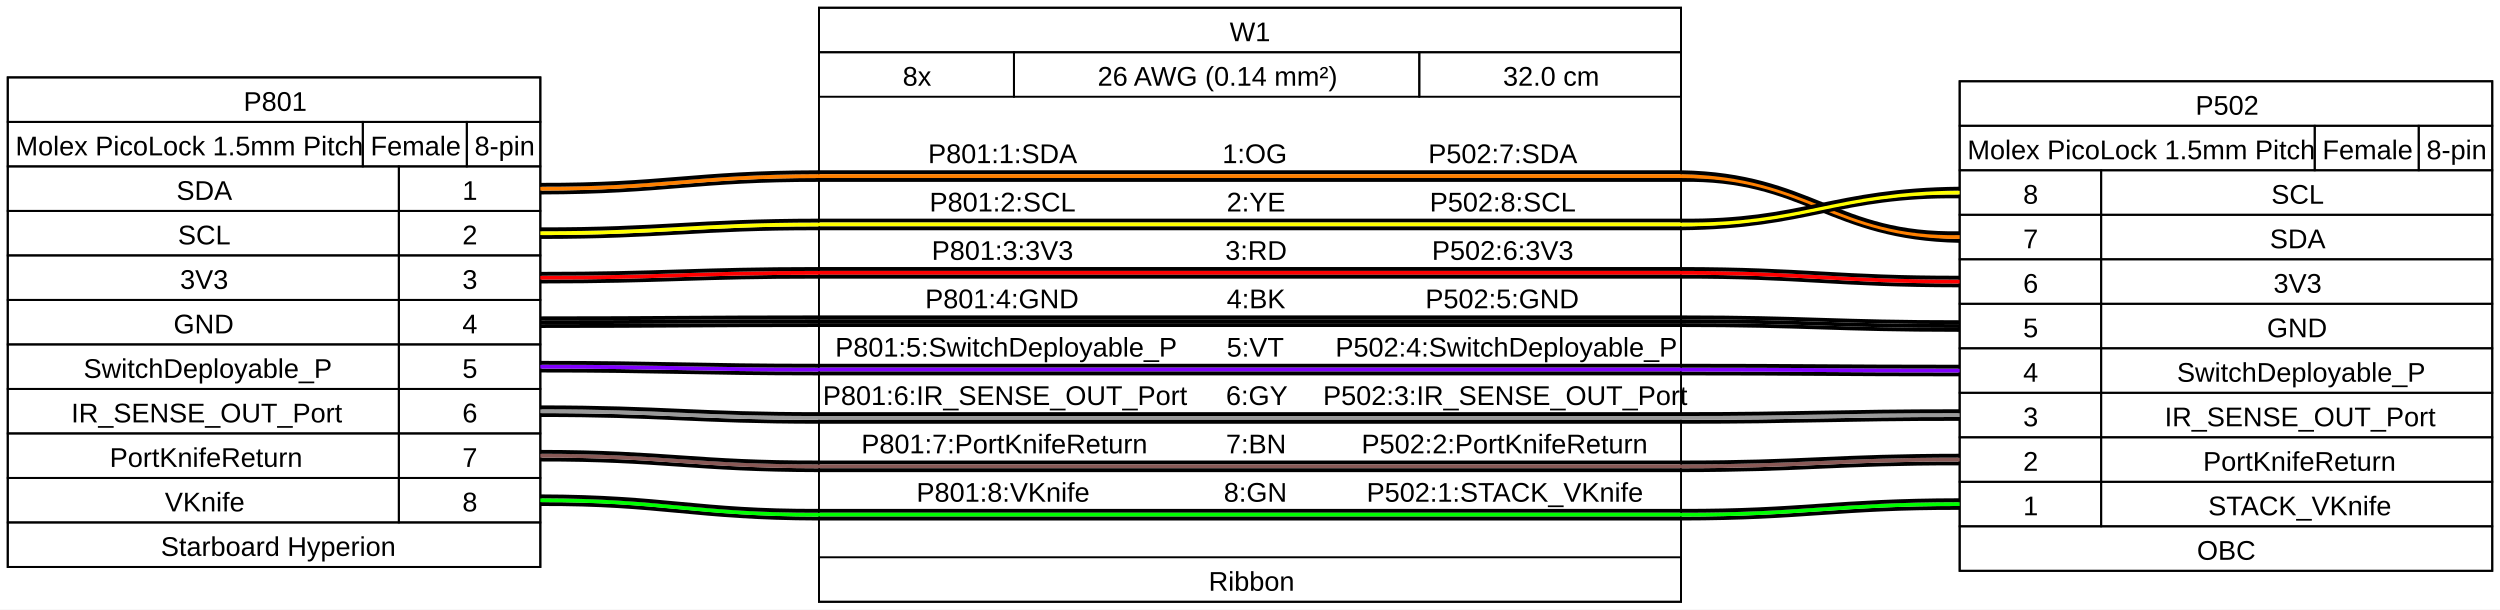
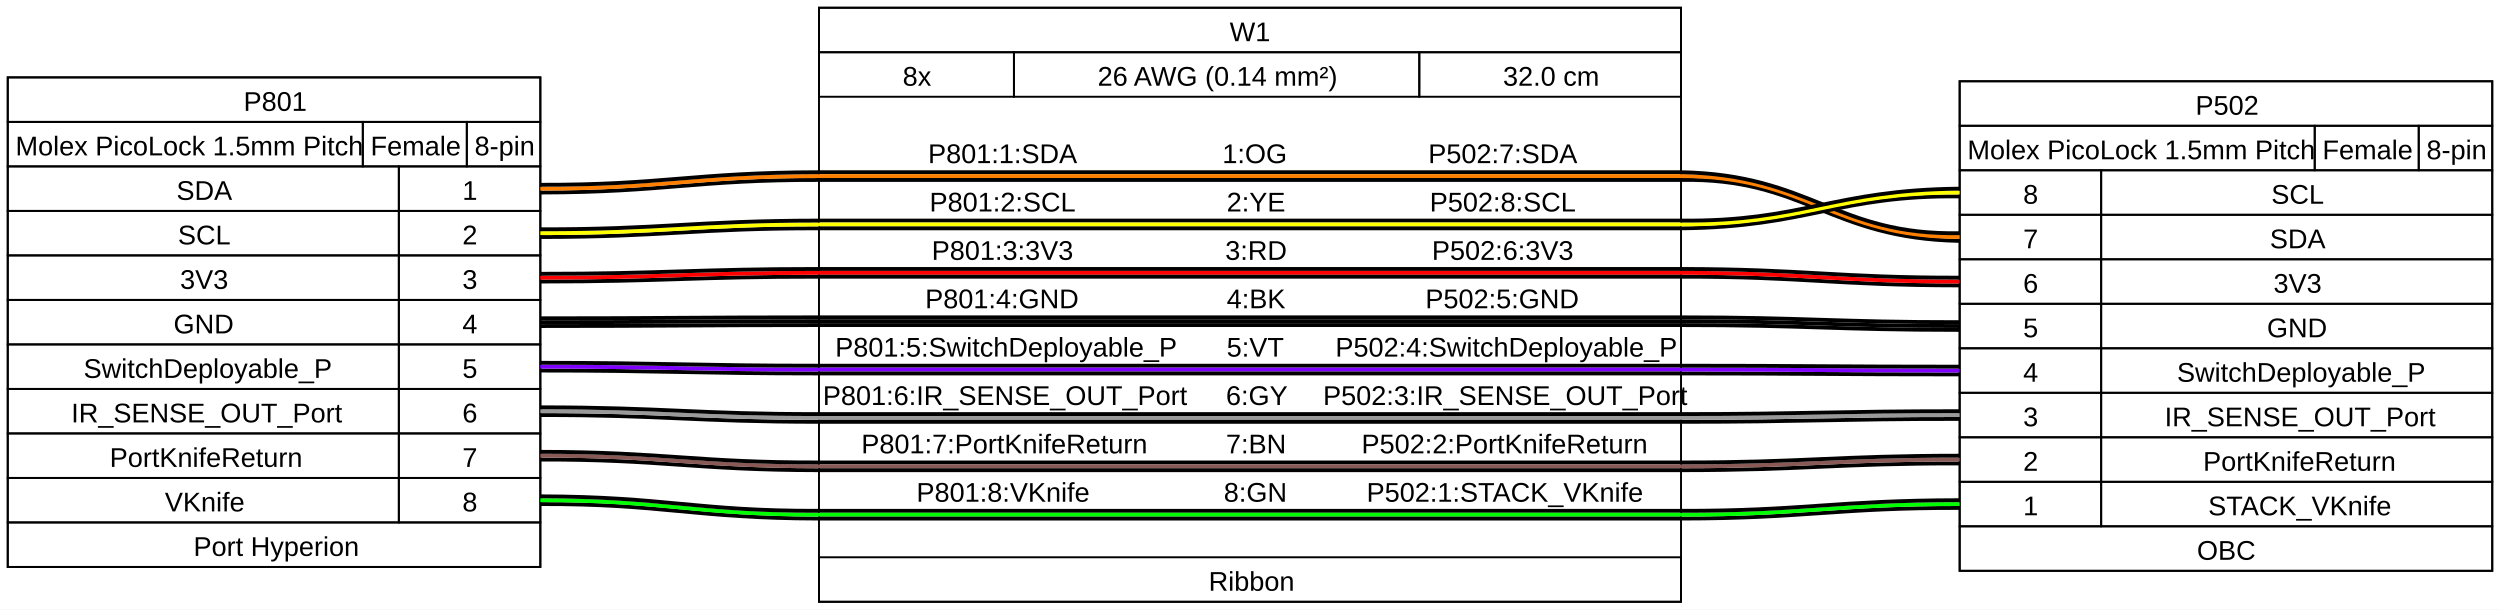
<svg xmlns="http://www.w3.org/2000/svg" width="1292pt" height="315pt" viewBox="0.00 0.00 1292.00 315.00">
  <g id="graph0" class="graph" transform="scale(1 1) rotate(0) translate(4 311)">
    <polygon fill="#ffffff" stroke="none" points="-4,4 -4,-311 1288,-311 1288,4 -4,4" />
    <g id="node1" class="node">
      <polygon fill="#ffffff" stroke="black" points="275.25,-271 0,-271 0,-18 275.25,-18 275.25,-271" />
      <polygon fill="none" stroke="black" points="0,-248 0,-271 275.25,-271 275.25,-248 0,-248" />
      <text xml:space="preserve" text-anchor="start" x="121.88" y="-253.7" font-family="arial" font-size="14.00">P801</text>
      <polygon fill="none" stroke="black" points="0,-225 0,-248 183.5,-248 183.5,-225 0,-225" />
      <text xml:space="preserve" text-anchor="start" x="4" y="-230.7" font-family="arial" font-size="14.00">Molex PicoLock 1.5mm Pitch</text>
      <polygon fill="none" stroke="black" points="183.5,-225 183.5,-248 237.25,-248 237.25,-225 183.5,-225" />
      <text xml:space="preserve" text-anchor="start" x="187.5" y="-230.7" font-family="arial" font-size="14.00">Female</text>
      <polygon fill="none" stroke="black" points="237.25,-225 237.25,-248 275.25,-248 275.25,-225 237.25,-225" />
      <text xml:space="preserve" text-anchor="start" x="241.25" y="-230.7" font-family="arial" font-size="14.00">8-pin</text>
      <polygon fill="none" stroke="black" points="0,-202 0,-225 202.12,-225 202.12,-202 0,-202" />
      <text xml:space="preserve" text-anchor="start" x="87.19" y="-207.7" font-family="arial" font-size="14.00">SDA</text>
      <polygon fill="none" stroke="black" points="202.12,-202 202.12,-225 275.25,-225 275.25,-202 202.12,-202" />
      <text xml:space="preserve" text-anchor="start" x="234.94" y="-207.7" font-family="arial" font-size="14.00">1</text>
      <polygon fill="none" stroke="black" points="0,-179 0,-202 202.12,-202 202.12,-179 0,-179" />
      <text xml:space="preserve" text-anchor="start" x="87.94" y="-184.7" font-family="arial" font-size="14.00">SCL</text>
      <polygon fill="none" stroke="black" points="202.12,-179 202.12,-202 275.25,-202 275.25,-179 202.12,-179" />
      <text xml:space="preserve" text-anchor="start" x="234.94" y="-184.7" font-family="arial" font-size="14.00">2</text>
      <polygon fill="none" stroke="black" points="0,-156 0,-179 202.12,-179 202.12,-156 0,-156" />
      <text xml:space="preserve" text-anchor="start" x="89.06" y="-161.7" font-family="arial" font-size="14.00">3V3</text>
      <polygon fill="none" stroke="black" points="202.12,-156 202.12,-179 275.25,-179 275.25,-156 202.12,-156" />
      <text xml:space="preserve" text-anchor="start" x="234.94" y="-161.7" font-family="arial" font-size="14.00">3</text>
      <polygon fill="none" stroke="black" points="0,-133 0,-156 202.12,-156 202.12,-133 0,-133" />
      <text xml:space="preserve" text-anchor="start" x="85.69" y="-138.7" font-family="arial" font-size="14.00">GND</text>
      <polygon fill="none" stroke="black" points="202.12,-133 202.12,-156 275.25,-156 275.25,-133 202.12,-133" />
      <text xml:space="preserve" text-anchor="start" x="234.94" y="-138.7" font-family="arial" font-size="14.00">4</text>
      <polygon fill="none" stroke="black" points="0,-110 0,-133 202.12,-133 202.12,-110 0,-110" />
      <text xml:space="preserve" text-anchor="start" x="39.19" y="-115.7" font-family="arial" font-size="14.00">SwitchDeployable_P</text>
      <polygon fill="none" stroke="black" points="202.12,-110 202.12,-133 275.25,-133 275.25,-110 202.12,-110" />
      <text xml:space="preserve" text-anchor="start" x="234.94" y="-115.7" font-family="arial" font-size="14.00">5</text>
      <polygon fill="none" stroke="black" points="0,-87 0,-110 202.12,-110 202.12,-87 0,-87" />
      <text xml:space="preserve" text-anchor="start" x="32.81" y="-92.7" font-family="arial" font-size="14.00">IR_SENSE_OUT_Port</text>
      <polygon fill="none" stroke="black" points="202.12,-87 202.12,-110 275.25,-110 275.25,-87 202.12,-87" />
      <text xml:space="preserve" text-anchor="start" x="234.94" y="-92.7" font-family="arial" font-size="14.00">6</text>
      <polygon fill="none" stroke="black" points="0,-64 0,-87 202.12,-87 202.12,-64 0,-64" />
      <text xml:space="preserve" text-anchor="start" x="52.69" y="-69.7" font-family="arial" font-size="14.00">PortKnifeReturn</text>
      <polygon fill="none" stroke="black" points="202.12,-64 202.12,-87 275.25,-87 275.25,-64 202.12,-64" />
      <text xml:space="preserve" text-anchor="start" x="234.94" y="-69.7" font-family="arial" font-size="14.00">7</text>
      <polygon fill="none" stroke="black" points="0,-41 0,-64 202.12,-64 202.12,-41 0,-41" />
      <text xml:space="preserve" text-anchor="start" x="81.19" y="-46.7" font-family="arial" font-size="14.00">VKnife</text>
      <polygon fill="none" stroke="black" points="202.12,-41 202.12,-64 275.25,-64 275.25,-41 202.12,-41" />
      <text xml:space="preserve" text-anchor="start" x="234.94" y="-46.7" font-family="arial" font-size="14.00">8</text>
      <polygon fill="none" stroke="black" points="0,-18 0,-41 275.25,-41 275.25,-18 0,-18" />
-       <text xml:space="preserve" text-anchor="start" x="79.12" y="-23.7" font-family="arial" font-size="14.00">Starboard Hyperion</text>
+       <text xml:space="preserve" text-anchor="start" x="96" y="-23.7" font-family="arial" font-size="14.00">Port Hyperion</text>
    </g>
    <g id="node3" class="node">
      <polygon fill="#ffffff" stroke="black" points="864.75,-307 419.25,-307 419.25,0 864.75,0 864.75,-307" />
      <polygon fill="none" stroke="black" points="419.25,-284 419.25,-307 864.75,-307 864.75,-284 419.25,-284" />
      <text xml:space="preserve" text-anchor="start" x="631.5" y="-289.7" font-family="arial" font-size="14.00">W1</text>
      <polygon fill="none" stroke="black" points="419.25,-261 419.25,-284 520,-284 520,-261 419.25,-261" />
      <text xml:space="preserve" text-anchor="start" x="462.5" y="-266.7" font-family="arial" font-size="14.00">8x</text>
      <polygon fill="none" stroke="black" points="520,-261 520,-284 729.5,-284 729.5,-261 520,-261" />
      <text xml:space="preserve" text-anchor="start" x="563.25" y="-266.7" font-family="arial" font-size="14.00">26 AWG (0.14 mm²)</text>
      <polygon fill="none" stroke="black" points="729.5,-261 729.5,-284 864.75,-284 864.75,-261 729.5,-261" />
      <text xml:space="preserve" text-anchor="start" x="772.75" y="-266.7" font-family="arial" font-size="14.00">32.0 cm</text>
      <text xml:space="preserve" text-anchor="start" x="510.88" y="-245.7" font-family="arial" font-size="14.00"> </text>
      <text xml:space="preserve" text-anchor="start" x="475.62" y="-226.7" font-family="arial" font-size="14.00">P801:1:SDA</text>
      <text xml:space="preserve" text-anchor="start" x="608.25" y="-226.7" font-family="arial" font-size="14.00">     1:OG    </text>
      <text xml:space="preserve" text-anchor="start" x="734.12" y="-226.7" font-family="arial" font-size="14.00">P502:7:SDA</text>
      <polygon fill="#000000" stroke="none" points="419.25,-221 419.25,-223 864.75,-223 864.75,-221 419.25,-221" />
      <polygon fill="#ff8000" stroke="none" points="419.25,-219 419.25,-221 864.75,-221 864.75,-219 419.25,-219" />
      <polygon fill="#000000" stroke="none" points="419.25,-217 419.25,-219 864.75,-219 864.75,-217 419.25,-217" />
      <text xml:space="preserve" text-anchor="start" x="476.38" y="-201.7" font-family="arial" font-size="14.00">P801:2:SCL</text>
      <text xml:space="preserve" text-anchor="start" x="610.5" y="-201.7" font-family="arial" font-size="14.00">     2:YE    </text>
      <text xml:space="preserve" text-anchor="start" x="734.88" y="-201.7" font-family="arial" font-size="14.00">P502:8:SCL</text>
      <polygon fill="#000000" stroke="none" points="419.25,-196 419.25,-198 864.75,-198 864.75,-196 419.25,-196" />
      <polygon fill="#ffff00" stroke="none" points="419.25,-194 419.25,-196 864.75,-196 864.75,-194 419.25,-194" />
      <polygon fill="#000000" stroke="none" points="419.25,-192 419.25,-194 864.75,-194 864.75,-192 419.25,-192" />
      <text xml:space="preserve" text-anchor="start" x="477.5" y="-176.7" font-family="arial" font-size="14.00">P801:3:3V3</text>
      <text xml:space="preserve" text-anchor="start" x="609.75" y="-176.7" font-family="arial" font-size="14.00">     3:RD    </text>
      <text xml:space="preserve" text-anchor="start" x="736" y="-176.7" font-family="arial" font-size="14.00">P502:6:3V3</text>
      <polygon fill="#000000" stroke="none" points="419.25,-171 419.25,-173 864.75,-173 864.75,-171 419.25,-171" />
      <polygon fill="#ff0000" stroke="none" points="419.25,-169 419.25,-171 864.75,-171 864.75,-169 419.25,-169" />
      <polygon fill="#000000" stroke="none" points="419.25,-167 419.25,-169 864.75,-169 864.75,-167 419.25,-167" />
      <text xml:space="preserve" text-anchor="start" x="474.12" y="-151.7" font-family="arial" font-size="14.00">P801:4:GND</text>
      <text xml:space="preserve" text-anchor="start" x="610.5" y="-151.7" font-family="arial" font-size="14.00">     4:BK    </text>
      <text xml:space="preserve" text-anchor="start" x="732.62" y="-151.7" font-family="arial" font-size="14.00">P502:5:GND</text>
      <polygon fill="#000000" stroke="none" points="419.25,-146 419.25,-148 864.75,-148 864.75,-146 419.25,-146" />
      <polygon fill="#000000" stroke="none" points="419.25,-144 419.25,-146 864.75,-146 864.75,-144 419.25,-144" />
      <polygon fill="#000000" stroke="none" points="419.25,-142 419.25,-144 864.75,-144 864.75,-142 419.25,-142" />
      <text xml:space="preserve" text-anchor="start" x="427.62" y="-126.7" font-family="arial" font-size="14.00">P801:5:SwitchDeployable_P</text>
      <text xml:space="preserve" text-anchor="start" x="610.5" y="-126.7" font-family="arial" font-size="14.00">     5:VT    </text>
      <text xml:space="preserve" text-anchor="start" x="686.12" y="-126.7" font-family="arial" font-size="14.00">P502:4:SwitchDeployable_P</text>
      <polygon fill="#000000" stroke="none" points="419.25,-121 419.25,-123 864.75,-123 864.75,-121 419.25,-121" />
      <polygon fill="#8000ff" stroke="none" points="419.25,-119 419.25,-121 864.75,-121 864.75,-119 419.25,-119" />
      <polygon fill="#000000" stroke="none" points="419.25,-117 419.25,-119 864.75,-119 864.75,-117 419.25,-117" />
      <text xml:space="preserve" text-anchor="start" x="421.25" y="-101.7" font-family="arial" font-size="14.00">P801:6:IR_SENSE_OUT_Port</text>
      <text xml:space="preserve" text-anchor="start" x="610.12" y="-101.7" font-family="arial" font-size="14.00">     6:GY    </text>
      <text xml:space="preserve" text-anchor="start" x="679.75" y="-101.7" font-family="arial" font-size="14.00">P502:3:IR_SENSE_OUT_Port</text>
      <polygon fill="#000000" stroke="none" points="419.25,-96 419.25,-98 864.75,-98 864.75,-96 419.25,-96" />
      <polygon fill="#999999" stroke="none" points="419.25,-94 419.25,-96 864.75,-96 864.75,-94 419.25,-94" />
      <polygon fill="#000000" stroke="none" points="419.25,-92 419.25,-94 864.75,-94 864.75,-92 419.25,-92" />
      <text xml:space="preserve" text-anchor="start" x="441.12" y="-76.7" font-family="arial" font-size="14.00">P801:7:PortKnifeReturn</text>
      <text xml:space="preserve" text-anchor="start" x="610.12" y="-76.7" font-family="arial" font-size="14.00">     7:BN    </text>
      <text xml:space="preserve" text-anchor="start" x="699.62" y="-76.7" font-family="arial" font-size="14.00">P502:2:PortKnifeReturn</text>
      <polygon fill="#000000" stroke="none" points="419.25,-71 419.25,-73 864.75,-73 864.75,-71 419.25,-71" />
      <polygon fill="#895956" stroke="none" points="419.25,-69 419.25,-71 864.75,-71 864.75,-69 419.25,-69" />
      <polygon fill="#000000" stroke="none" points="419.25,-67 419.25,-69 864.75,-69 864.75,-67 419.25,-67" />
      <text xml:space="preserve" text-anchor="start" x="469.62" y="-51.7" font-family="arial" font-size="14.00">P801:8:VKnife</text>
      <text xml:space="preserve" text-anchor="start" x="609" y="-51.7" font-family="arial" font-size="14.00">     8:GN    </text>
      <text xml:space="preserve" text-anchor="start" x="702.25" y="-51.7" font-family="arial" font-size="14.00">P502:1:STACK_VKnife</text>
      <polygon fill="#000000" stroke="none" points="419.25,-46 419.25,-48 864.75,-48 864.75,-46 419.25,-46" />
      <polygon fill="#00ff00" stroke="none" points="419.25,-44 419.25,-46 864.75,-46 864.75,-44 419.25,-44" />
      <polygon fill="#000000" stroke="none" points="419.25,-42 419.25,-44 864.75,-44 864.75,-42 419.25,-42" />
      <text xml:space="preserve" text-anchor="start" x="510.88" y="-26.7" font-family="arial" font-size="14.00"> </text>
      <polygon fill="none" stroke="black" points="419.25,0 419.25,-23 864.75,-23 864.75,0 419.25,0" />
      <text xml:space="preserve" text-anchor="start" x="620.62" y="-5.7" font-family="arial" font-size="14.00">Ribbon</text>
    </g>
    <g id="edge1" class="edge">
      <path fill="none" stroke="#000000" stroke-width="2" d="M275.25,-211.5C340.07,-211.65 355.94,-218.15 419.25,-218" />
      <path fill="none" stroke="#ff8000" stroke-width="2" d="M275.25,-213.5C339.32,-213.5 355.18,-220 419.25,-220" />
      <path fill="none" stroke="#000000" stroke-width="2" d="M275.25,-215.5C338.56,-215.35 354.43,-221.85 419.25,-222" />
    </g>
    <g id="edge3" class="edge">
      <path fill="none" stroke="#000000" stroke-width="2" d="M275.25,-188.5C339.82,-188.58 355.76,-193.08 419.25,-193" />
      <path fill="none" stroke="#ffff00" stroke-width="2" d="M275.25,-190.5C339.28,-190.5 355.22,-195 419.25,-195" />
      <path fill="none" stroke="#000000" stroke-width="2" d="M275.25,-192.5C338.74,-192.42 354.68,-196.92 419.25,-197" />
    </g>
    <g id="edge5" class="edge">
      <path fill="none" stroke="#000000" stroke-width="2" d="M275.25,-165.5C339.57,-165.52 355.55,-168.02 419.25,-168" />
      <path fill="none" stroke="#ff0000" stroke-width="2" d="M275.25,-167.5C339.26,-167.5 355.24,-170 419.25,-170" />
      <path fill="none" stroke="#000000" stroke-width="2" d="M275.25,-169.5C338.95,-169.48 354.93,-171.98 419.25,-172" />
    </g>
    <g id="edge7" class="edge">
      <path fill="none" stroke="#000000" stroke-width="2" d="M275.25,-142.5C339.31,-142.5 355.31,-143 419.25,-143" />
      <path fill="none" stroke="#000000" stroke-width="2" d="M275.25,-144.5C339.25,-144.5 355.25,-145 419.25,-145" />
      <path fill="none" stroke="#000000" stroke-width="2" d="M275.25,-146.5C339.19,-146.5 355.19,-147 419.25,-147" />
    </g>
    <g id="edge9" class="edge">
      <path fill="none" stroke="#000000" stroke-width="2" d="M275.25,-119.5C339.07,-119.51 355.06,-118.01 419.25,-118" />
      <path fill="none" stroke="#8000ff" stroke-width="2" d="M275.25,-121.5C339.25,-121.5 355.25,-120 419.25,-120" />
      <path fill="none" stroke="#000000" stroke-width="2" d="M275.25,-123.5C339.44,-123.49 355.43,-121.99 419.25,-122" />
    </g>
    <g id="edge11" class="edge">
      <path fill="none" stroke="#000000" stroke-width="2" d="M275.25,-96.5C338.84,-96.55 354.8,-93.05 419.25,-93" />
      <path fill="none" stroke="#999999" stroke-width="2" d="M275.25,-98.5C339.27,-98.5 355.23,-95 419.25,-95" />
      <path fill="none" stroke="#000000" stroke-width="2" d="M275.25,-100.5C339.7,-100.45 355.66,-96.95 419.25,-97" />
    </g>
    <g id="edge13" class="edge">
      <path fill="none" stroke="#000000" stroke-width="2" d="M275.25,-73.5C338.64,-73.61 354.55,-68.11 419.25,-68" />
      <path fill="none" stroke="#895956" stroke-width="2" d="M275.25,-75.5C339.3,-75.5 355.2,-70 419.25,-70" />
      <path fill="none" stroke="#000000" stroke-width="2" d="M275.25,-77.5C339.95,-77.39 355.86,-71.89 419.25,-72" />
    </g>
    <g id="edge15" class="edge">
      <path fill="none" stroke="#000000" stroke-width="2" d="M275.25,-50.5C338.48,-50.69 354.31,-43.19 419.25,-43" />
      <path fill="none" stroke="#00ff00" stroke-width="2" d="M275.25,-52.5C339.34,-52.5 355.16,-45 419.25,-45" />
      <path fill="none" stroke="#000000" stroke-width="2" d="M275.25,-54.5C340.19,-54.31 356.02,-46.81 419.25,-47" />
    </g>
    <g id="node2" class="node">
      <polygon fill="#ffffff" stroke="black" points="1284,-269 1008.75,-269 1008.75,-16 1284,-16 1284,-269" />
      <polygon fill="none" stroke="black" points="1008.75,-246 1008.75,-269 1284,-269 1284,-246 1008.75,-246" />
      <text xml:space="preserve" text-anchor="start" x="1130.62" y="-251.7" font-family="arial" font-size="14.00">P502</text>
      <polygon fill="none" stroke="black" points="1008.75,-223 1008.75,-246 1192.25,-246 1192.25,-223 1008.75,-223" />
      <text xml:space="preserve" text-anchor="start" x="1012.75" y="-228.7" font-family="arial" font-size="14.00">Molex PicoLock 1.5mm Pitch</text>
      <polygon fill="none" stroke="black" points="1192.25,-223 1192.25,-246 1246,-246 1246,-223 1192.25,-223" />
      <text xml:space="preserve" text-anchor="start" x="1196.25" y="-228.7" font-family="arial" font-size="14.00">Female</text>
      <polygon fill="none" stroke="black" points="1246,-223 1246,-246 1284,-246 1284,-223 1246,-223" />
      <text xml:space="preserve" text-anchor="start" x="1250" y="-228.7" font-family="arial" font-size="14.00">8-pin</text>
      <polygon fill="none" stroke="black" points="1008.75,-200 1008.75,-223 1081.88,-223 1081.88,-200 1008.75,-200" />
      <text xml:space="preserve" text-anchor="start" x="1041.56" y="-205.7" font-family="arial" font-size="14.00">8</text>
      <polygon fill="none" stroke="black" points="1081.88,-200 1081.88,-223 1284,-223 1284,-200 1081.88,-200" />
      <text xml:space="preserve" text-anchor="start" x="1169.81" y="-205.7" font-family="arial" font-size="14.00">SCL</text>
      <polygon fill="none" stroke="black" points="1008.75,-177 1008.75,-200 1081.88,-200 1081.88,-177 1008.75,-177" />
      <text xml:space="preserve" text-anchor="start" x="1041.56" y="-182.7" font-family="arial" font-size="14.00">7</text>
      <polygon fill="none" stroke="black" points="1081.88,-177 1081.88,-200 1284,-200 1284,-177 1081.88,-177" />
      <text xml:space="preserve" text-anchor="start" x="1169.06" y="-182.7" font-family="arial" font-size="14.00">SDA</text>
      <polygon fill="none" stroke="black" points="1008.75,-154 1008.75,-177 1081.88,-177 1081.88,-154 1008.75,-154" />
      <text xml:space="preserve" text-anchor="start" x="1041.56" y="-159.7" font-family="arial" font-size="14.00">6</text>
      <polygon fill="none" stroke="black" points="1081.88,-154 1081.88,-177 1284,-177 1284,-154 1081.88,-154" />
      <text xml:space="preserve" text-anchor="start" x="1170.94" y="-159.7" font-family="arial" font-size="14.00">3V3</text>
      <polygon fill="none" stroke="black" points="1008.75,-131 1008.75,-154 1081.88,-154 1081.88,-131 1008.75,-131" />
      <text xml:space="preserve" text-anchor="start" x="1041.56" y="-136.7" font-family="arial" font-size="14.00">5</text>
      <polygon fill="none" stroke="black" points="1081.88,-131 1081.88,-154 1284,-154 1284,-131 1081.88,-131" />
      <text xml:space="preserve" text-anchor="start" x="1167.56" y="-136.7" font-family="arial" font-size="14.00">GND</text>
      <polygon fill="none" stroke="black" points="1008.75,-108 1008.75,-131 1081.88,-131 1081.88,-108 1008.75,-108" />
      <text xml:space="preserve" text-anchor="start" x="1041.56" y="-113.7" font-family="arial" font-size="14.00">4</text>
      <polygon fill="none" stroke="black" points="1081.88,-108 1081.88,-131 1284,-131 1284,-108 1081.88,-108" />
      <text xml:space="preserve" text-anchor="start" x="1121.06" y="-113.7" font-family="arial" font-size="14.00">SwitchDeployable_P</text>
      <polygon fill="none" stroke="black" points="1008.75,-85 1008.75,-108 1081.88,-108 1081.88,-85 1008.75,-85" />
      <text xml:space="preserve" text-anchor="start" x="1041.56" y="-90.7" font-family="arial" font-size="14.00">3</text>
      <polygon fill="none" stroke="black" points="1081.88,-85 1081.88,-108 1284,-108 1284,-85 1081.88,-85" />
      <text xml:space="preserve" text-anchor="start" x="1114.69" y="-90.7" font-family="arial" font-size="14.00">IR_SENSE_OUT_Port</text>
      <polygon fill="none" stroke="black" points="1008.75,-62 1008.75,-85 1081.88,-85 1081.88,-62 1008.75,-62" />
      <text xml:space="preserve" text-anchor="start" x="1041.56" y="-67.7" font-family="arial" font-size="14.00">2</text>
      <polygon fill="none" stroke="black" points="1081.88,-62 1081.88,-85 1284,-85 1284,-62 1081.88,-62" />
      <text xml:space="preserve" text-anchor="start" x="1134.56" y="-67.7" font-family="arial" font-size="14.00">PortKnifeReturn</text>
      <polygon fill="none" stroke="black" points="1008.75,-39 1008.75,-62 1081.88,-62 1081.88,-39 1008.75,-39" />
      <text xml:space="preserve" text-anchor="start" x="1041.56" y="-44.7" font-family="arial" font-size="14.00">1</text>
      <polygon fill="none" stroke="black" points="1081.88,-39 1081.88,-62 1284,-62 1284,-39 1081.88,-39" />
      <text xml:space="preserve" text-anchor="start" x="1137.19" y="-44.7" font-family="arial" font-size="14.00">STACK_VKnife</text>
      <polygon fill="none" stroke="black" points="1008.75,-16 1008.75,-39 1284,-39 1284,-16 1008.75,-16" />
      <text xml:space="preserve" text-anchor="start" x="1131.38" y="-21.7" font-family="arial" font-size="14.00">OBC</text>
    </g>
    <g id="edge2" class="edge">
      <path fill="none" stroke="#000000" stroke-width="2" d="M864.75,-218C928.41,-219.24 941.39,-187.74 1008.75,-186.5" />
      <path fill="none" stroke="#ff8000" stroke-width="2" d="M864.75,-220C930.26,-220 943.24,-188.5 1008.75,-188.5" />
      <path fill="none" stroke="#000000" stroke-width="2" d="M864.75,-222C932.11,-220.76 945.09,-189.26 1008.75,-190.5" />
    </g>
    <g id="edge4" class="edge">
      <path fill="none" stroke="#000000" stroke-width="2" d="M864.75,-193C930.64,-193.65 945.8,-210.15 1008.75,-209.5" />
      <path fill="none" stroke="#ffff00" stroke-width="2" d="M864.75,-195C929.17,-195 944.33,-211.5 1008.75,-211.5" />
      <path fill="none" stroke="#000000" stroke-width="2" d="M864.75,-197C927.7,-196.35 942.86,-212.85 1008.75,-213.5" />
    </g>
    <g id="edge6" class="edge">
      <path fill="none" stroke="#000000" stroke-width="2" d="M864.75,-168C928.24,-168.08 944.18,-163.58 1008.75,-163.5" />
      <path fill="none" stroke="#ff0000" stroke-width="2" d="M864.75,-170C928.78,-170 944.72,-165.5 1008.75,-165.5" />
      <path fill="none" stroke="#000000" stroke-width="2" d="M864.75,-172C929.32,-171.92 945.26,-167.42 1008.75,-167.5" />
    </g>
    <g id="edge8" class="edge">
      <path fill="none" stroke="#000000" stroke-width="2" d="M864.75,-143C928.45,-143.02 944.43,-140.52 1008.75,-140.5" />
      <path fill="none" stroke="#000000" stroke-width="2" d="M864.75,-145C928.76,-145 944.74,-142.5 1008.75,-142.5" />
      <path fill="none" stroke="#000000" stroke-width="2" d="M864.75,-147C929.07,-146.98 945.05,-144.48 1008.75,-144.5" />
    </g>
    <g id="edge10" class="edge">
      <path fill="none" stroke="#000000" stroke-width="2" d="M864.75,-118C928.69,-118 944.69,-117.5 1008.75,-117.5" />
      <path fill="none" stroke="#8000ff" stroke-width="2" d="M864.75,-120C928.75,-120 944.75,-119.5 1008.75,-119.5" />
      <path fill="none" stroke="#000000" stroke-width="2" d="M864.75,-122C928.81,-122 944.81,-121.5 1008.75,-121.5" />
    </g>
    <g id="edge12" class="edge">
      <path fill="none" stroke="#000000" stroke-width="2" d="M864.75,-93C928.94,-93.01 944.93,-94.51 1008.75,-94.5" />
      <path fill="none" stroke="#999999" stroke-width="2" d="M864.75,-95C928.75,-95 944.75,-96.5 1008.75,-96.5" />
      <path fill="none" stroke="#000000" stroke-width="2" d="M864.75,-97C928.57,-96.99 944.56,-98.49 1008.75,-98.5" />
    </g>
    <g id="edge14" class="edge">
      <path fill="none" stroke="#000000" stroke-width="2" d="M864.75,-68C929.2,-68.05 945.16,-71.55 1008.75,-71.5" />
      <path fill="none" stroke="#895956" stroke-width="2" d="M864.75,-70C928.77,-70 944.73,-73.5 1008.75,-73.5" />
      <path fill="none" stroke="#000000" stroke-width="2" d="M864.75,-72C928.34,-71.95 944.3,-75.45 1008.75,-75.5" />
    </g>
    <g id="edge16" class="edge">
      <path fill="none" stroke="#000000" stroke-width="2" d="M864.75,-43C929.45,-43.11 945.36,-48.61 1008.75,-48.5" />
      <path fill="none" stroke="#00ff00" stroke-width="2" d="M864.75,-45C928.8,-45 944.7,-50.5 1008.75,-50.5" />
      <path fill="none" stroke="#000000" stroke-width="2" d="M864.75,-47C928.14,-46.89 944.05,-52.39 1008.75,-52.5" />
    </g>
  </g>
</svg>
